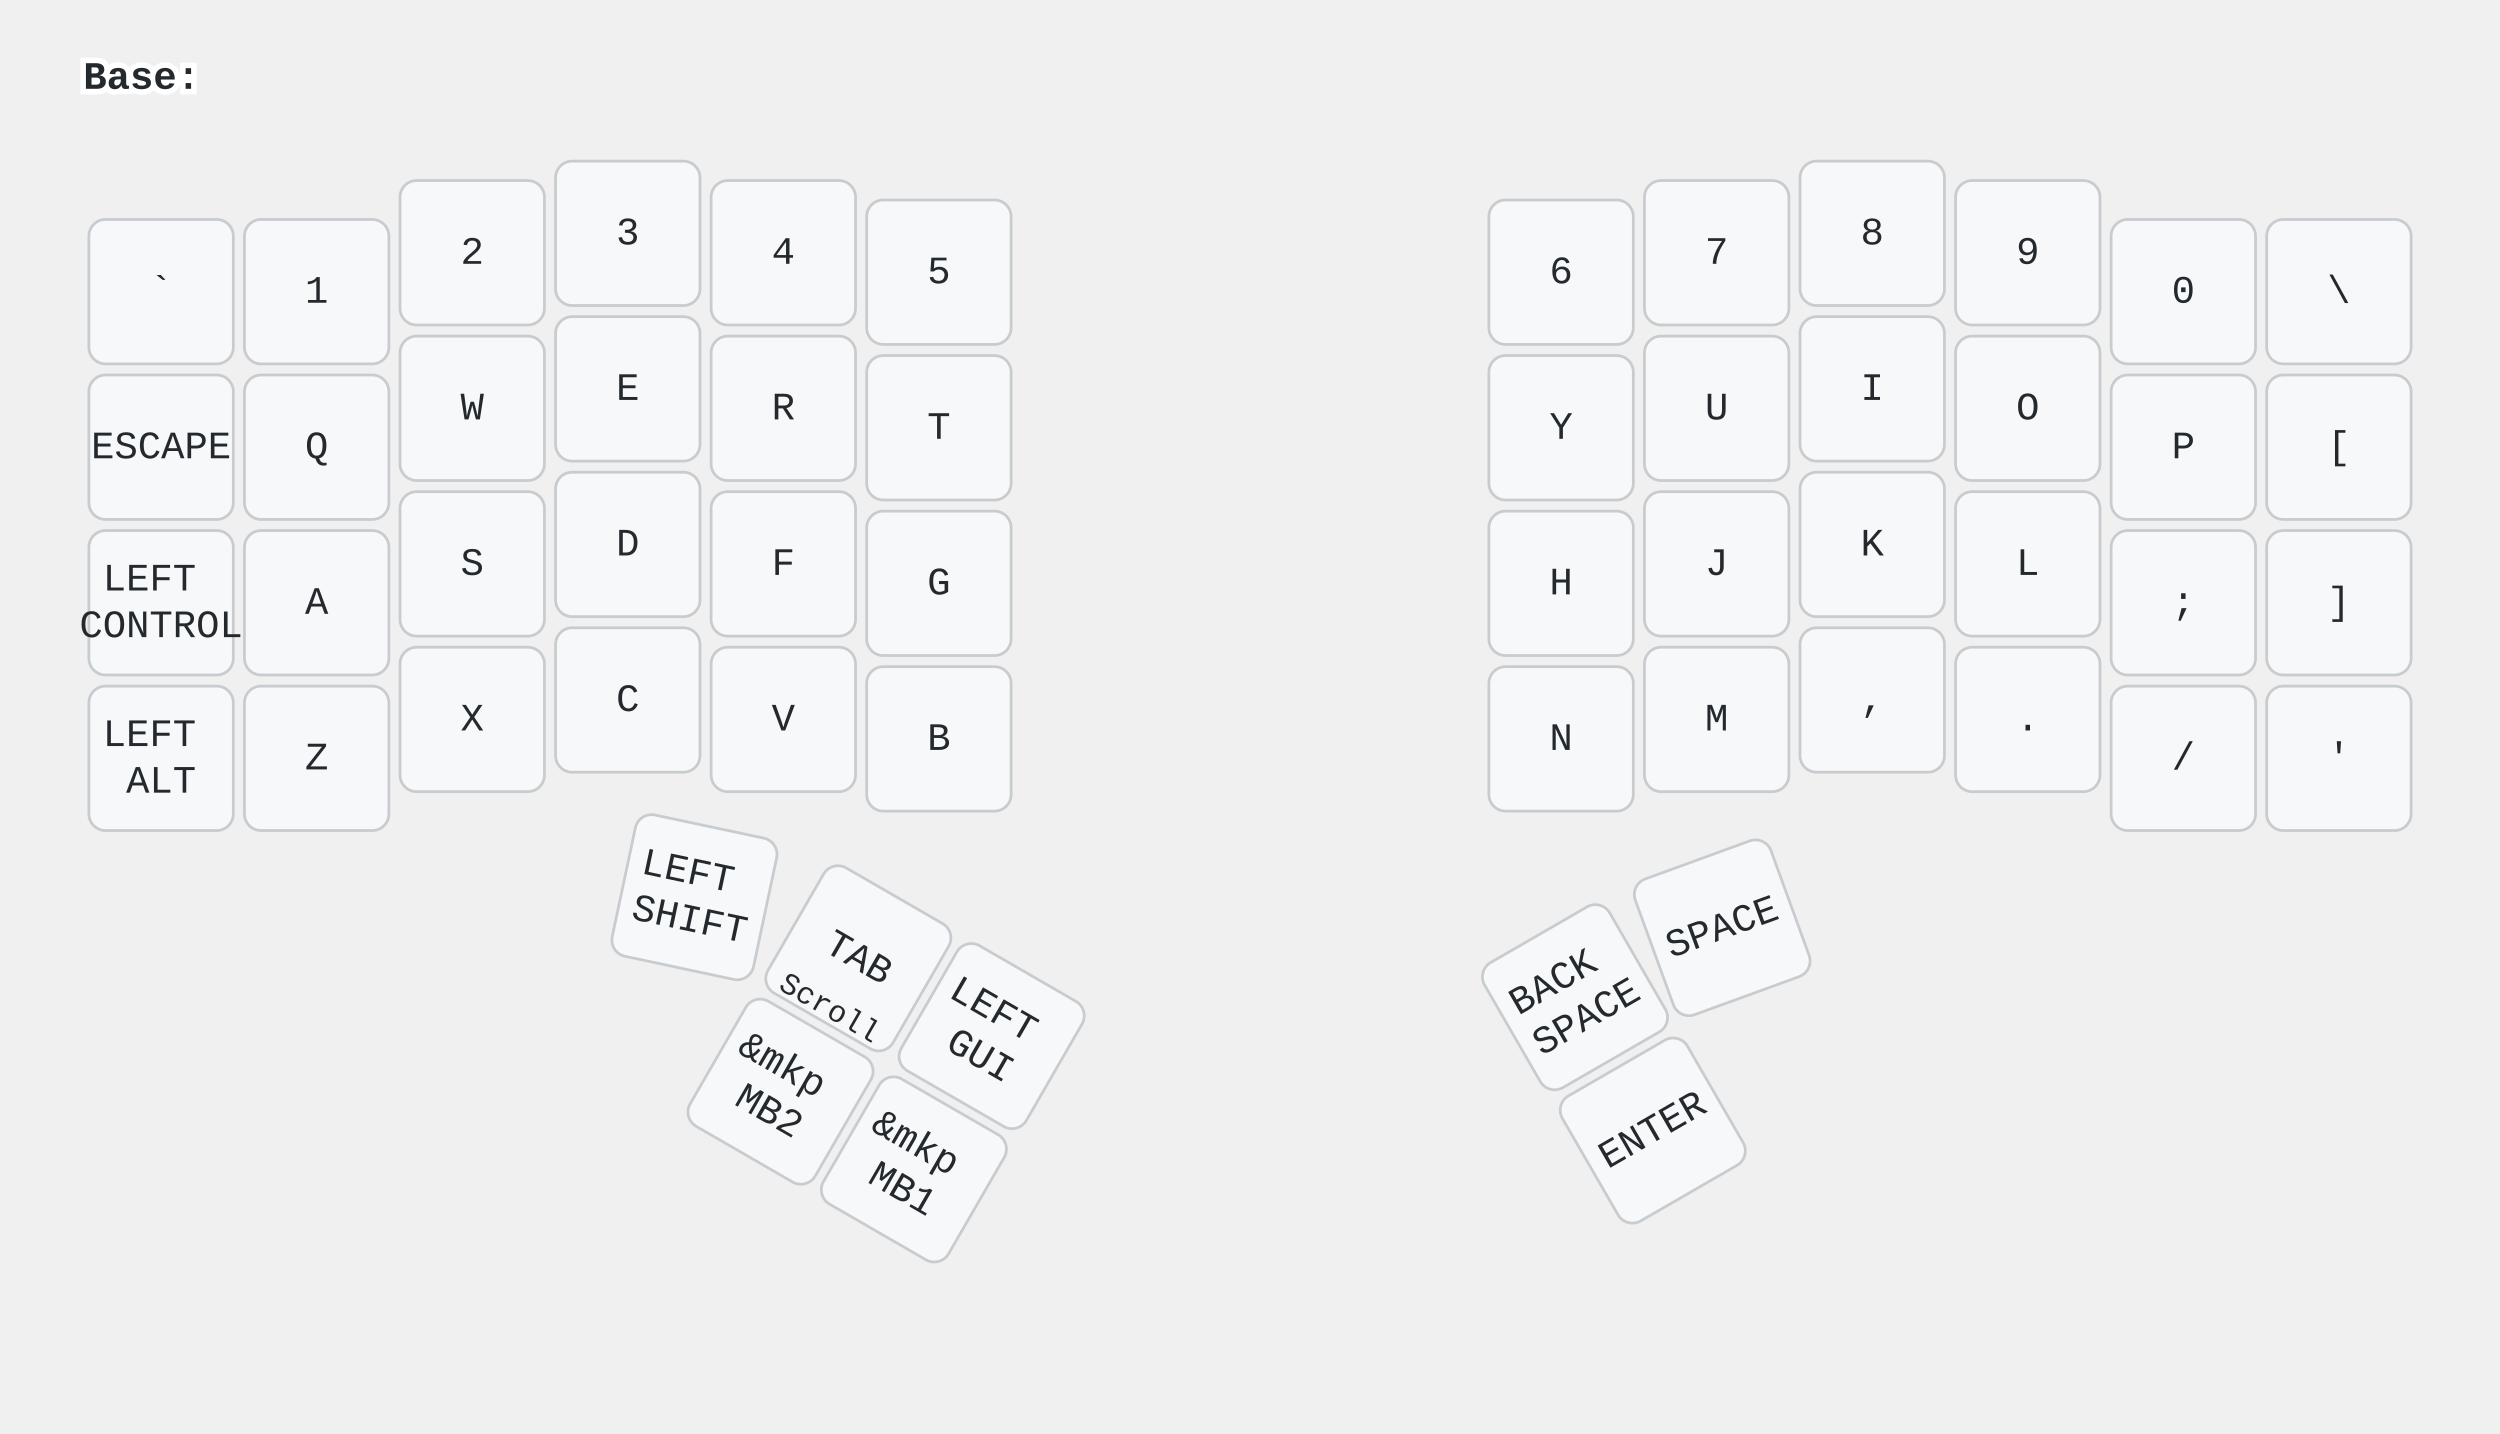
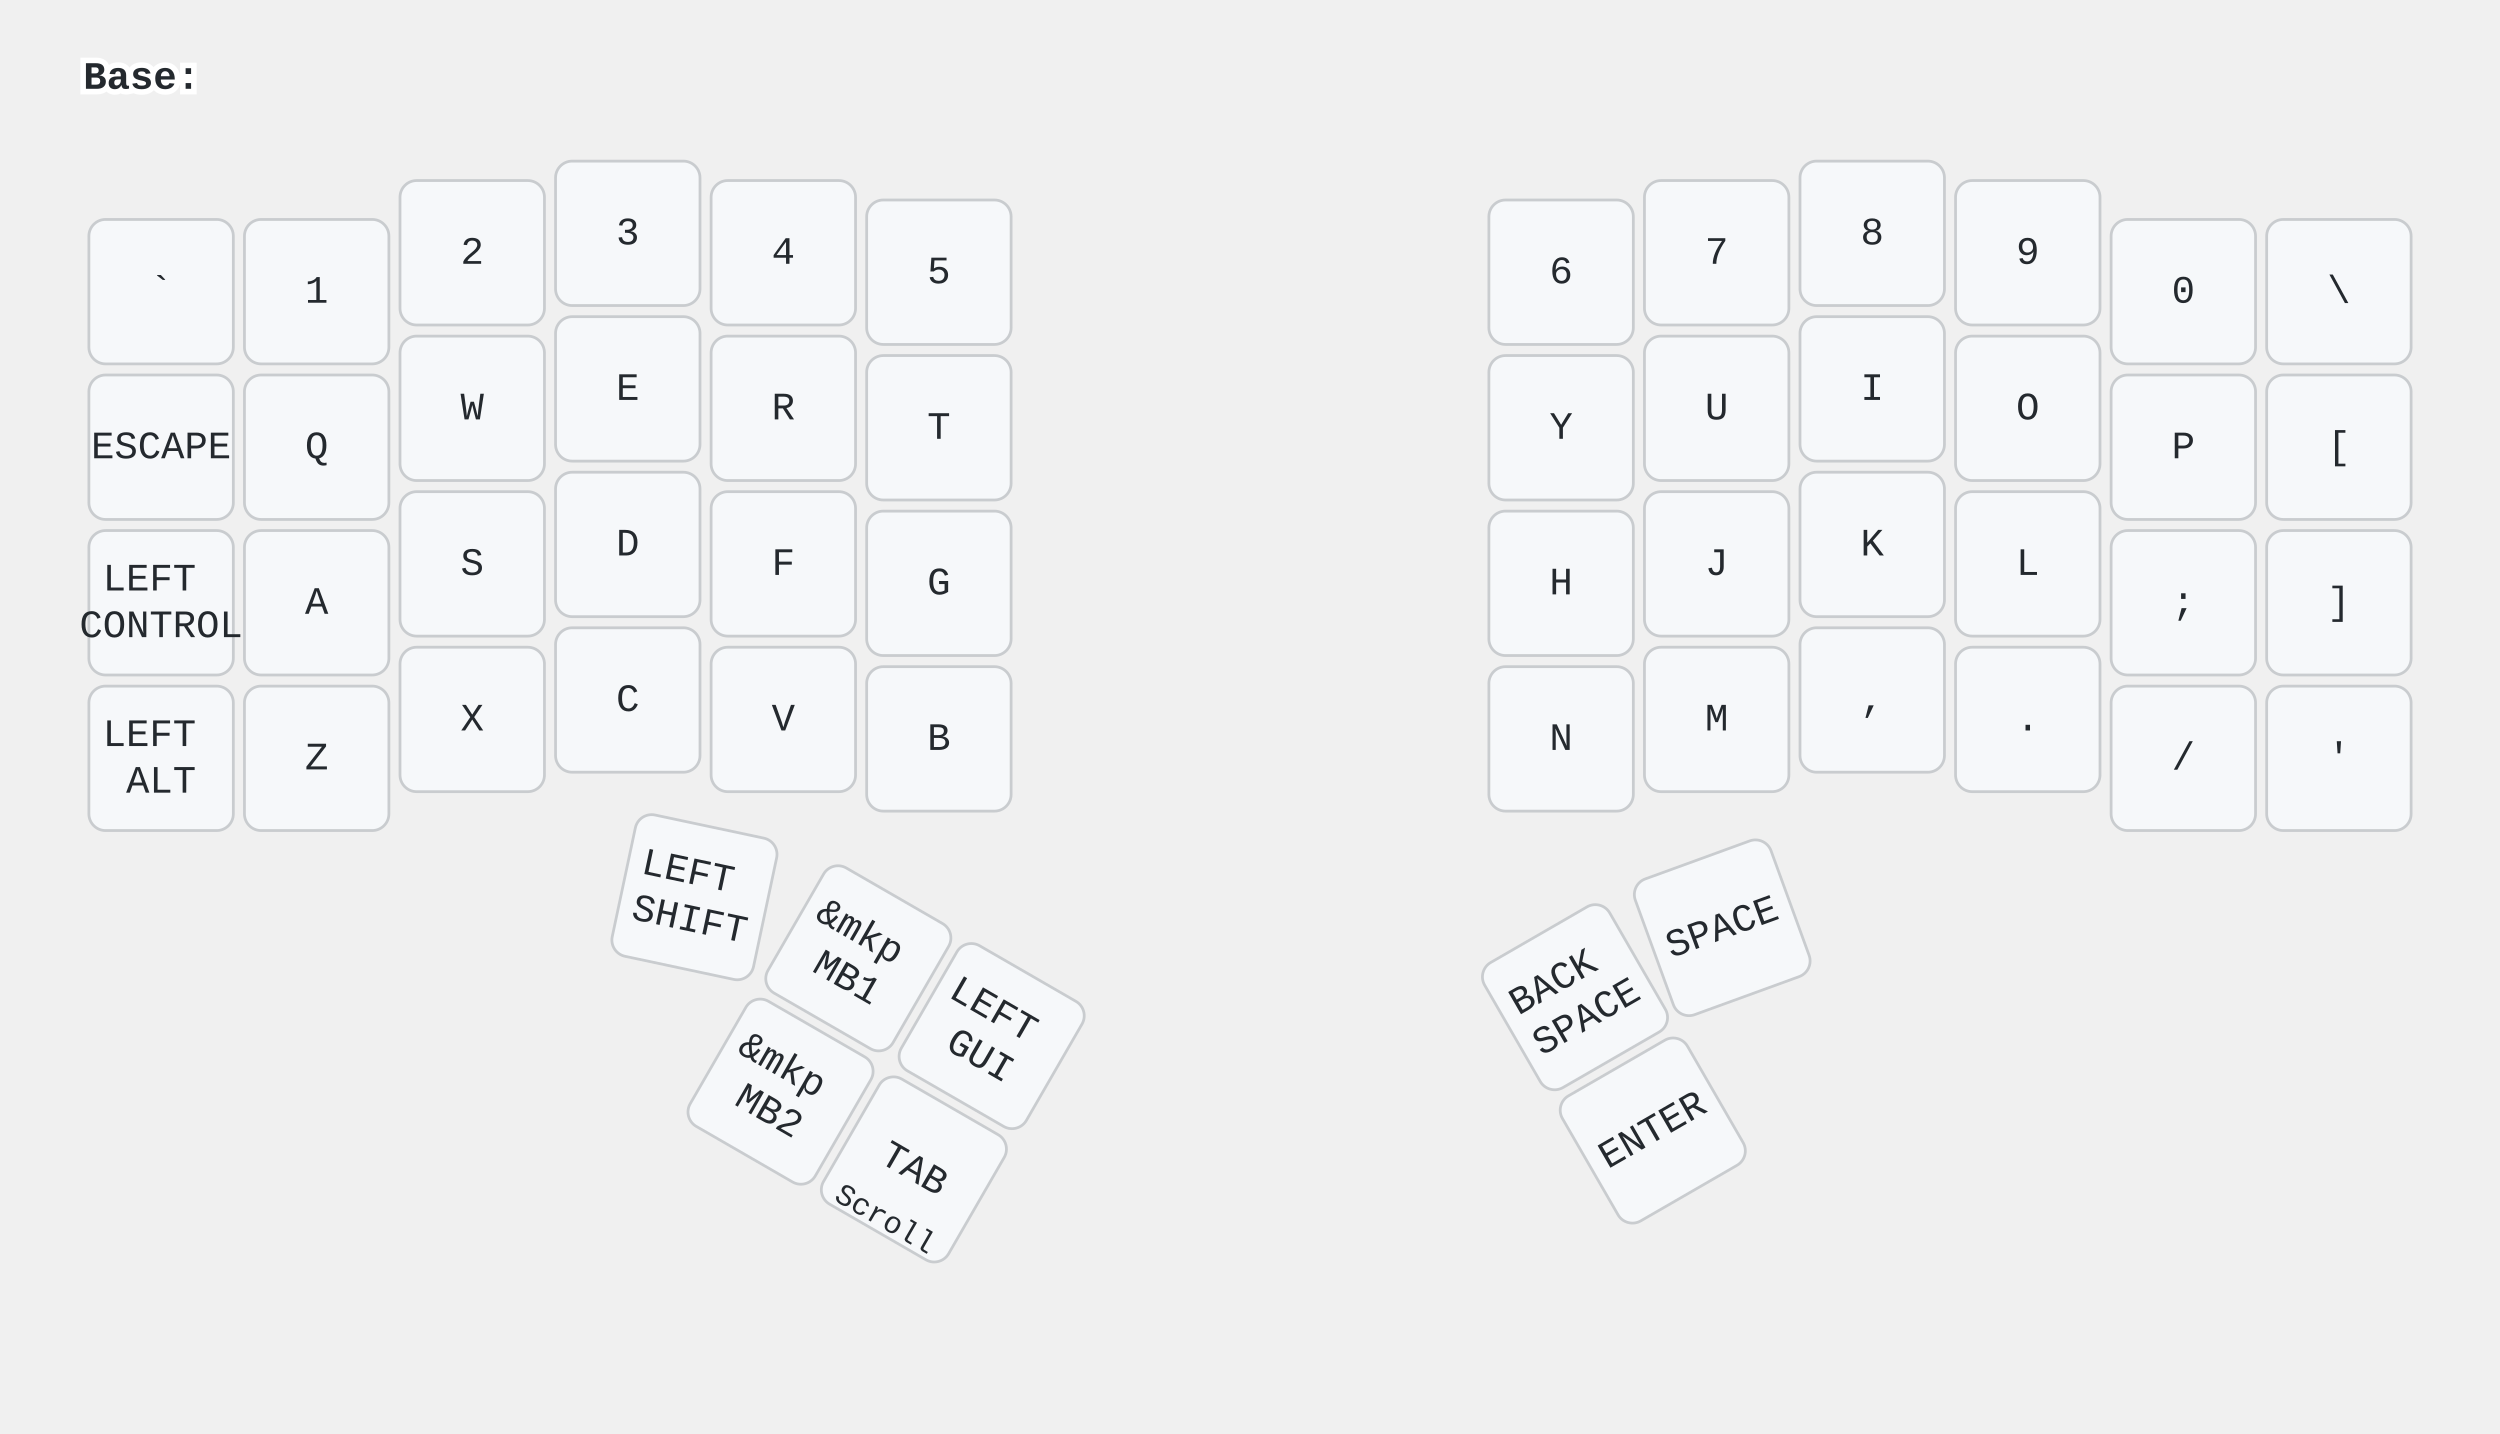
<svg xmlns="http://www.w3.org/2000/svg" width="900" height="516" viewBox="0 0 900 516" class="keymap">
  <style>/* inherit to force styles through use tags */
svg path {
    fill: inherit;
}

/* font and background color specifications */
svg.keymap {
    font-family: SFMono-Regular,Consolas,Liberation Mono,Menlo,monospace;
    font-size: 14px;
    font-kerning: normal;
    text-rendering: optimizeLegibility;
    fill: #24292e;
}

/* default key styling */
rect.key {
    fill: #f6f8fa;
}

rect.key, rect.combo {
    stroke: #c9cccf;
    stroke-width: 1;
}

/* default key side styling, only used is draw_key_sides is set */
rect.side {
    filter: brightness(90%);
}

/* color accent for combo boxes */
rect.combo, rect.combo-separate {
    fill: #cdf;
}

/* color accent for held keys */
rect.held, rect.combo.held {
    fill: #fdd;
}

/* color accent for ghost (optional) keys */
rect.ghost, rect.combo.ghost {
    stroke-dasharray: 4, 4;
    stroke-width: 2;
}

text {
    text-anchor: middle;
    dominant-baseline: middle;
}

/* styling for layer labels */
text.label {
    font-weight: bold;
    text-anchor: start;
    stroke: white;
    stroke-width: 4;
    paint-order: stroke;
}

/* styling for optional footer */
text.footer {
    text-anchor: end;
    dominant-baseline: auto;
    stroke: white;
    stroke-width: 4;
    paint-order: stroke;
}

/* styling for combo tap, and key non-tap label text */
text.combo, text.hold, text.shifted, text.left, text.right, text.tl, text.tr, text.bl, text.br {
    font-size: 11px;
}

text.hold, text.bl, text.br {
    text-anchor: middle;
    dominant-baseline: auto;
}

text.shifted, text.tl, text.tr {
    text-anchor: middle;
    dominant-baseline: hanging;
}

text.left, text.tl, text.bl {
    text-anchor: start;
}

text.right, text.tr, text.br {
    text-anchor: end;
}

text.layer-activator {
    text-decoration: underline;
}

/* styling for hold/shifted label text in combo box */
text.combo.hold, text.combo.shifted, text.combo.left, text.combo.right {
    font-size: 8px;
}

/* lighter symbol for transparent keys */
text.trans {
    fill: #7b7e81;
}

/* styling for combo dendrons */
path.combo {
    stroke-width: 1;
    stroke: gray;
    fill: none;
}

/* Start Tabler Icons Cleanup */
/* cannot use height/width with glyphs */
.icon-tabler &gt; path {
    fill: inherit;
    stroke: inherit;
    stroke-width: 2;
}
/* hide tabler's default box */
.icon-tabler &gt; path[stroke="none"][fill="none"] {
    visibility: hidden;
}
/* End Tabler Icons Cleanup */

@media (prefers-color-scheme: dark) {
svg.keymap { fill: #d1d6db; }
rect.key { fill: #3f4750; }
rect.key, rect.combo { stroke: #60666c; }
rect.combo, rect.combo-separate { fill: #1f3d7a; }
rect.held, rect.combo.held { fill: #854747; }
text.label, text.footer { stroke: black; }
text.trans { fill: #7e8184; }
path.combo { stroke: #7f7f7f; }

}</style>
  <g transform="translate(30, 0)" class="layer-Base">
    <text x="0" y="28" class="label" id="Base">Base:</text>
    <g transform="translate(0, 56)">
      <g transform="translate(28, 49)" class="key keypos-0">
        <rect rx="6" ry="6" x="-26" y="-26" width="52" height="52" class="key" />
        <text x="0" y="0" class="key tap">`</text>
      </g>
      <g transform="translate(84, 49)" class="key keypos-1">
        <rect rx="6" ry="6" x="-26" y="-26" width="52" height="52" class="key" />
        <text x="0" y="0" class="key tap">1</text>
      </g>
      <g transform="translate(140, 35)" class="key keypos-2">
        <rect rx="6" ry="6" x="-26" y="-26" width="52" height="52" class="key" />
        <text x="0" y="0" class="key tap">2</text>
      </g>
      <g transform="translate(196, 28)" class="key keypos-3">
        <rect rx="6" ry="6" x="-26" y="-26" width="52" height="52" class="key" />
        <text x="0" y="0" class="key tap">3</text>
      </g>
      <g transform="translate(252, 35)" class="key keypos-4">
        <rect rx="6" ry="6" x="-26" y="-26" width="52" height="52" class="key" />
        <text x="0" y="0" class="key tap">4</text>
      </g>
      <g transform="translate(308, 42)" class="key keypos-5">
        <rect rx="6" ry="6" x="-26" y="-26" width="52" height="52" class="key" />
        <text x="0" y="0" class="key tap">5</text>
      </g>
      <g transform="translate(532, 42)" class="key keypos-6">
        <rect rx="6" ry="6" x="-26" y="-26" width="52" height="52" class="key" />
        <text x="0" y="0" class="key tap">6</text>
      </g>
      <g transform="translate(588, 35)" class="key keypos-7">
        <rect rx="6" ry="6" x="-26" y="-26" width="52" height="52" class="key" />
        <text x="0" y="0" class="key tap">7</text>
      </g>
      <g transform="translate(644, 28)" class="key keypos-8">
        <rect rx="6" ry="6" x="-26" y="-26" width="52" height="52" class="key" />
        <text x="0" y="0" class="key tap">8</text>
      </g>
      <g transform="translate(700, 35)" class="key keypos-9">
        <rect rx="6" ry="6" x="-26" y="-26" width="52" height="52" class="key" />
        <text x="0" y="0" class="key tap">9</text>
      </g>
      <g transform="translate(756, 49)" class="key keypos-10">
        <rect rx="6" ry="6" x="-26" y="-26" width="52" height="52" class="key" />
        <text x="0" y="0" class="key tap">0</text>
      </g>
      <g transform="translate(812, 49)" class="key keypos-11">
        <rect rx="6" ry="6" x="-26" y="-26" width="52" height="52" class="key" />
        <text x="0" y="0" class="key tap">\</text>
      </g>
      <g transform="translate(28, 105)" class="key keypos-12">
        <rect rx="6" ry="6" x="-26" y="-26" width="52" height="52" class="key" />
        <text x="0" y="0" class="key tap">ESCAPE</text>
      </g>
      <g transform="translate(84, 105)" class="key keypos-13">
        <rect rx="6" ry="6" x="-26" y="-26" width="52" height="52" class="key" />
        <text x="0" y="0" class="key tap">Q</text>
      </g>
      <g transform="translate(140, 91)" class="key keypos-14">
        <rect rx="6" ry="6" x="-26" y="-26" width="52" height="52" class="key" />
        <text x="0" y="0" class="key tap">W</text>
      </g>
      <g transform="translate(196, 84)" class="key keypos-15">
        <rect rx="6" ry="6" x="-26" y="-26" width="52" height="52" class="key" />
        <text x="0" y="0" class="key tap">E</text>
      </g>
      <g transform="translate(252, 91)" class="key keypos-16">
        <rect rx="6" ry="6" x="-26" y="-26" width="52" height="52" class="key" />
        <text x="0" y="0" class="key tap">R</text>
      </g>
      <g transform="translate(308, 98)" class="key keypos-17">
        <rect rx="6" ry="6" x="-26" y="-26" width="52" height="52" class="key" />
        <text x="0" y="0" class="key tap">T</text>
      </g>
      <g transform="translate(532, 98)" class="key keypos-18">
        <rect rx="6" ry="6" x="-26" y="-26" width="52" height="52" class="key" />
        <text x="0" y="0" class="key tap">Y</text>
      </g>
      <g transform="translate(588, 91)" class="key keypos-19">
        <rect rx="6" ry="6" x="-26" y="-26" width="52" height="52" class="key" />
        <text x="0" y="0" class="key tap">U</text>
      </g>
      <g transform="translate(644, 84)" class="key keypos-20">
        <rect rx="6" ry="6" x="-26" y="-26" width="52" height="52" class="key" />
        <text x="0" y="0" class="key tap">I</text>
      </g>
      <g transform="translate(700, 91)" class="key keypos-21">
        <rect rx="6" ry="6" x="-26" y="-26" width="52" height="52" class="key" />
        <text x="0" y="0" class="key tap">O</text>
      </g>
      <g transform="translate(756, 105)" class="key keypos-22">
        <rect rx="6" ry="6" x="-26" y="-26" width="52" height="52" class="key" />
        <text x="0" y="0" class="key tap">P</text>
      </g>
      <g transform="translate(812, 105)" class="key keypos-23">
        <rect rx="6" ry="6" x="-26" y="-26" width="52" height="52" class="key" />
        <text x="0" y="0" class="key tap">[</text>
      </g>
      <g transform="translate(28, 161)" class="key keypos-24">
        <rect rx="6" ry="6" x="-26" y="-26" width="52" height="52" class="key" />
        <text x="0" y="0" class="key tap">
          <tspan x="0" dy="-0.6em">LEFT</tspan>
          <tspan x="0" dy="1.2em">CONTROL</tspan>
        </text>
      </g>
      <g transform="translate(84, 161)" class="key keypos-25">
        <rect rx="6" ry="6" x="-26" y="-26" width="52" height="52" class="key" />
        <text x="0" y="0" class="key tap">A</text>
      </g>
      <g transform="translate(140, 147)" class="key keypos-26">
        <rect rx="6" ry="6" x="-26" y="-26" width="52" height="52" class="key" />
        <text x="0" y="0" class="key tap">S</text>
      </g>
      <g transform="translate(196, 140)" class="key keypos-27">
        <rect rx="6" ry="6" x="-26" y="-26" width="52" height="52" class="key" />
        <text x="0" y="0" class="key tap">D</text>
      </g>
      <g transform="translate(252, 147)" class="key keypos-28">
        <rect rx="6" ry="6" x="-26" y="-26" width="52" height="52" class="key" />
        <text x="0" y="0" class="key tap">F</text>
      </g>
      <g transform="translate(308, 154)" class="key keypos-29">
        <rect rx="6" ry="6" x="-26" y="-26" width="52" height="52" class="key" />
        <text x="0" y="0" class="key tap">G</text>
      </g>
      <g transform="translate(532, 154)" class="key keypos-30">
        <rect rx="6" ry="6" x="-26" y="-26" width="52" height="52" class="key" />
        <text x="0" y="0" class="key tap">H</text>
      </g>
      <g transform="translate(588, 147)" class="key keypos-31">
        <rect rx="6" ry="6" x="-26" y="-26" width="52" height="52" class="key" />
        <text x="0" y="0" class="key tap">J</text>
      </g>
      <g transform="translate(644, 140)" class="key keypos-32">
        <rect rx="6" ry="6" x="-26" y="-26" width="52" height="52" class="key" />
        <text x="0" y="0" class="key tap">K</text>
      </g>
      <g transform="translate(700, 147)" class="key keypos-33">
        <rect rx="6" ry="6" x="-26" y="-26" width="52" height="52" class="key" />
        <text x="0" y="0" class="key tap">L</text>
      </g>
      <g transform="translate(756, 161)" class="key keypos-34">
        <rect rx="6" ry="6" x="-26" y="-26" width="52" height="52" class="key" />
        <text x="0" y="0" class="key tap">;</text>
      </g>
      <g transform="translate(812, 161)" class="key keypos-35">
        <rect rx="6" ry="6" x="-26" y="-26" width="52" height="52" class="key" />
        <text x="0" y="0" class="key tap">]</text>
      </g>
      <g transform="translate(28, 217)" class="key keypos-36">
        <rect rx="6" ry="6" x="-26" y="-26" width="52" height="52" class="key" />
        <text x="0" y="0" class="key tap">
          <tspan x="0" dy="-0.6em">LEFT</tspan>
          <tspan x="0" dy="1.2em">ALT</tspan>
        </text>
      </g>
      <g transform="translate(84, 217)" class="key keypos-37">
        <rect rx="6" ry="6" x="-26" y="-26" width="52" height="52" class="key" />
        <text x="0" y="0" class="key tap">Z</text>
      </g>
      <g transform="translate(140, 203)" class="key keypos-38">
        <rect rx="6" ry="6" x="-26" y="-26" width="52" height="52" class="key" />
        <text x="0" y="0" class="key tap">X</text>
      </g>
      <g transform="translate(196, 196)" class="key keypos-39">
        <rect rx="6" ry="6" x="-26" y="-26" width="52" height="52" class="key" />
        <text x="0" y="0" class="key tap">C</text>
      </g>
      <g transform="translate(252, 203)" class="key keypos-40">
        <rect rx="6" ry="6" x="-26" y="-26" width="52" height="52" class="key" />
        <text x="0" y="0" class="key tap">V</text>
      </g>
      <g transform="translate(308, 210)" class="key keypos-41">
        <rect rx="6" ry="6" x="-26" y="-26" width="52" height="52" class="key" />
        <text x="0" y="0" class="key tap">B</text>
      </g>
      <g transform="translate(532, 210)" class="key keypos-42">
        <rect rx="6" ry="6" x="-26" y="-26" width="52" height="52" class="key" />
        <text x="0" y="0" class="key tap">N</text>
      </g>
      <g transform="translate(588, 203)" class="key keypos-43">
        <rect rx="6" ry="6" x="-26" y="-26" width="52" height="52" class="key" />
        <text x="0" y="0" class="key tap">M</text>
      </g>
      <g transform="translate(644, 196)" class="key keypos-44">
        <rect rx="6" ry="6" x="-26" y="-26" width="52" height="52" class="key" />
        <text x="0" y="0" class="key tap">,</text>
      </g>
      <g transform="translate(700, 203)" class="key keypos-45">
        <rect rx="6" ry="6" x="-26" y="-26" width="52" height="52" class="key" />
        <text x="0" y="0" class="key tap">.</text>
      </g>
      <g transform="translate(756, 217)" class="key keypos-46">
        <rect rx="6" ry="6" x="-26" y="-26" width="52" height="52" class="key" />
        <text x="0" y="0" class="key tap">/</text>
      </g>
      <g transform="translate(812, 217)" class="key keypos-47">
        <rect rx="6" ry="6" x="-26" y="-26" width="52" height="52" class="key" />
        <text x="0" y="0" class="key tap">'</text>
      </g>
      <g transform="translate(220, 267) rotate(12.0)" class="key keypos-48">
        <rect rx="6" ry="6" x="-26" y="-26" width="52" height="52" class="key" />
        <text x="0" y="0" class="key tap">
          <tspan x="0" dy="-0.6em">LEFT</tspan>
          <tspan x="0" dy="1.2em">SHIFT</tspan>
        </text>
      </g>
      <g transform="translate(279, 289) rotate(30.0)" class="key keypos-49">
        <rect rx="6" ry="6" x="-26" y="-26" width="52" height="52" class="key" />
+         <text x="0" y="0" class="key tap">
+           <tspan x="0" dy="-0.6em">&amp;mkp</tspan>
+           <tspan x="0" dy="1.2em">MB1</tspan>
+         </text>
+       </g>
+       <g transform="translate(327, 317) rotate(30.0)" class="key keypos-50">
+         <rect rx="6" ry="6" x="-26" y="-26" width="52" height="52" class="key" />
+         <text x="0" y="0" class="key tap">
+           <tspan x="0" dy="-0.6em">LEFT</tspan>
+           <tspan x="0" dy="1.2em">GUI</tspan>
+         </text>
+       </g>
+       <g transform="translate(537, 303) rotate(-30.0)" class="key keypos-51">
+         <rect rx="6" ry="6" x="-26" y="-26" width="52" height="52" class="key" />
+         <text x="0" y="0" class="key tap">
+           <tspan x="0" dy="-0.6em">BACK</tspan>
+           <tspan x="0" dy="1.2em">SPACE</tspan>
+         </text>
+       </g>
+       <g transform="translate(590, 278) rotate(-20.0)" class="key keypos-52">
+         <rect rx="6" ry="6" x="-26" y="-26" width="52" height="52" class="key" />
+         <text x="0" y="0" class="key tap">SPACE</text>
+       </g>
+       <g transform="translate(251, 337) rotate(30.0)" class="key keypos-53">
+         <rect rx="6" ry="6" x="-26" y="-26" width="52" height="52" class="key" />
+         <text x="0" y="0" class="key tap">
+           <tspan x="0" dy="-0.6em">&amp;mkp</tspan>
+           <tspan x="0" dy="1.2em">MB2</tspan>
+         </text>
+       </g>
+       <g transform="translate(299, 365) rotate(30.0)" class="key keypos-54">
+         <rect rx="6" ry="6" x="-26" y="-26" width="52" height="52" class="key" />
        <text x="0" y="0" class="key tap">TAB</text>
        <text x="0" y="24" class="key hold">Scroll</text>
-       </g>
-       <g transform="translate(327, 317) rotate(30.0)" class="key keypos-50">
-         <rect rx="6" ry="6" x="-26" y="-26" width="52" height="52" class="key" />
-         <text x="0" y="0" class="key tap">
-           <tspan x="0" dy="-0.6em">LEFT</tspan>
-           <tspan x="0" dy="1.2em">GUI</tspan>
-         </text>
-       </g>
-       <g transform="translate(537, 303) rotate(-30.0)" class="key keypos-51">
-         <rect rx="6" ry="6" x="-26" y="-26" width="52" height="52" class="key" />
-         <text x="0" y="0" class="key tap">
-           <tspan x="0" dy="-0.6em">BACK</tspan>
-           <tspan x="0" dy="1.2em">SPACE</tspan>
-         </text>
-       </g>
-       <g transform="translate(590, 278) rotate(-20.0)" class="key keypos-52">
-         <rect rx="6" ry="6" x="-26" y="-26" width="52" height="52" class="key" />
-         <text x="0" y="0" class="key tap">SPACE</text>
-       </g>
-       <g transform="translate(251, 337) rotate(30.0)" class="key keypos-53">
-         <rect rx="6" ry="6" x="-26" y="-26" width="52" height="52" class="key" />
-         <text x="0" y="0" class="key tap">
-           <tspan x="0" dy="-0.6em">&amp;mkp</tspan>
-           <tspan x="0" dy="1.2em">MB2</tspan>
-         </text>
-       </g>
-       <g transform="translate(299, 365) rotate(30.0)" class="key keypos-54">
-         <rect rx="6" ry="6" x="-26" y="-26" width="52" height="52" class="key" />
-         <text x="0" y="0" class="key tap">
-           <tspan x="0" dy="-0.6em">&amp;mkp</tspan>
-           <tspan x="0" dy="1.2em">MB1</tspan>
-         </text>
      </g>
      <g transform="translate(565, 351) rotate(-30.0)" class="key keypos-55">
        <rect rx="6" ry="6" x="-26" y="-26" width="52" height="52" class="key" />
        <text x="0" y="0" class="key tap">ENTER</text>
      </g>
    </g>
  </g>
</svg>
